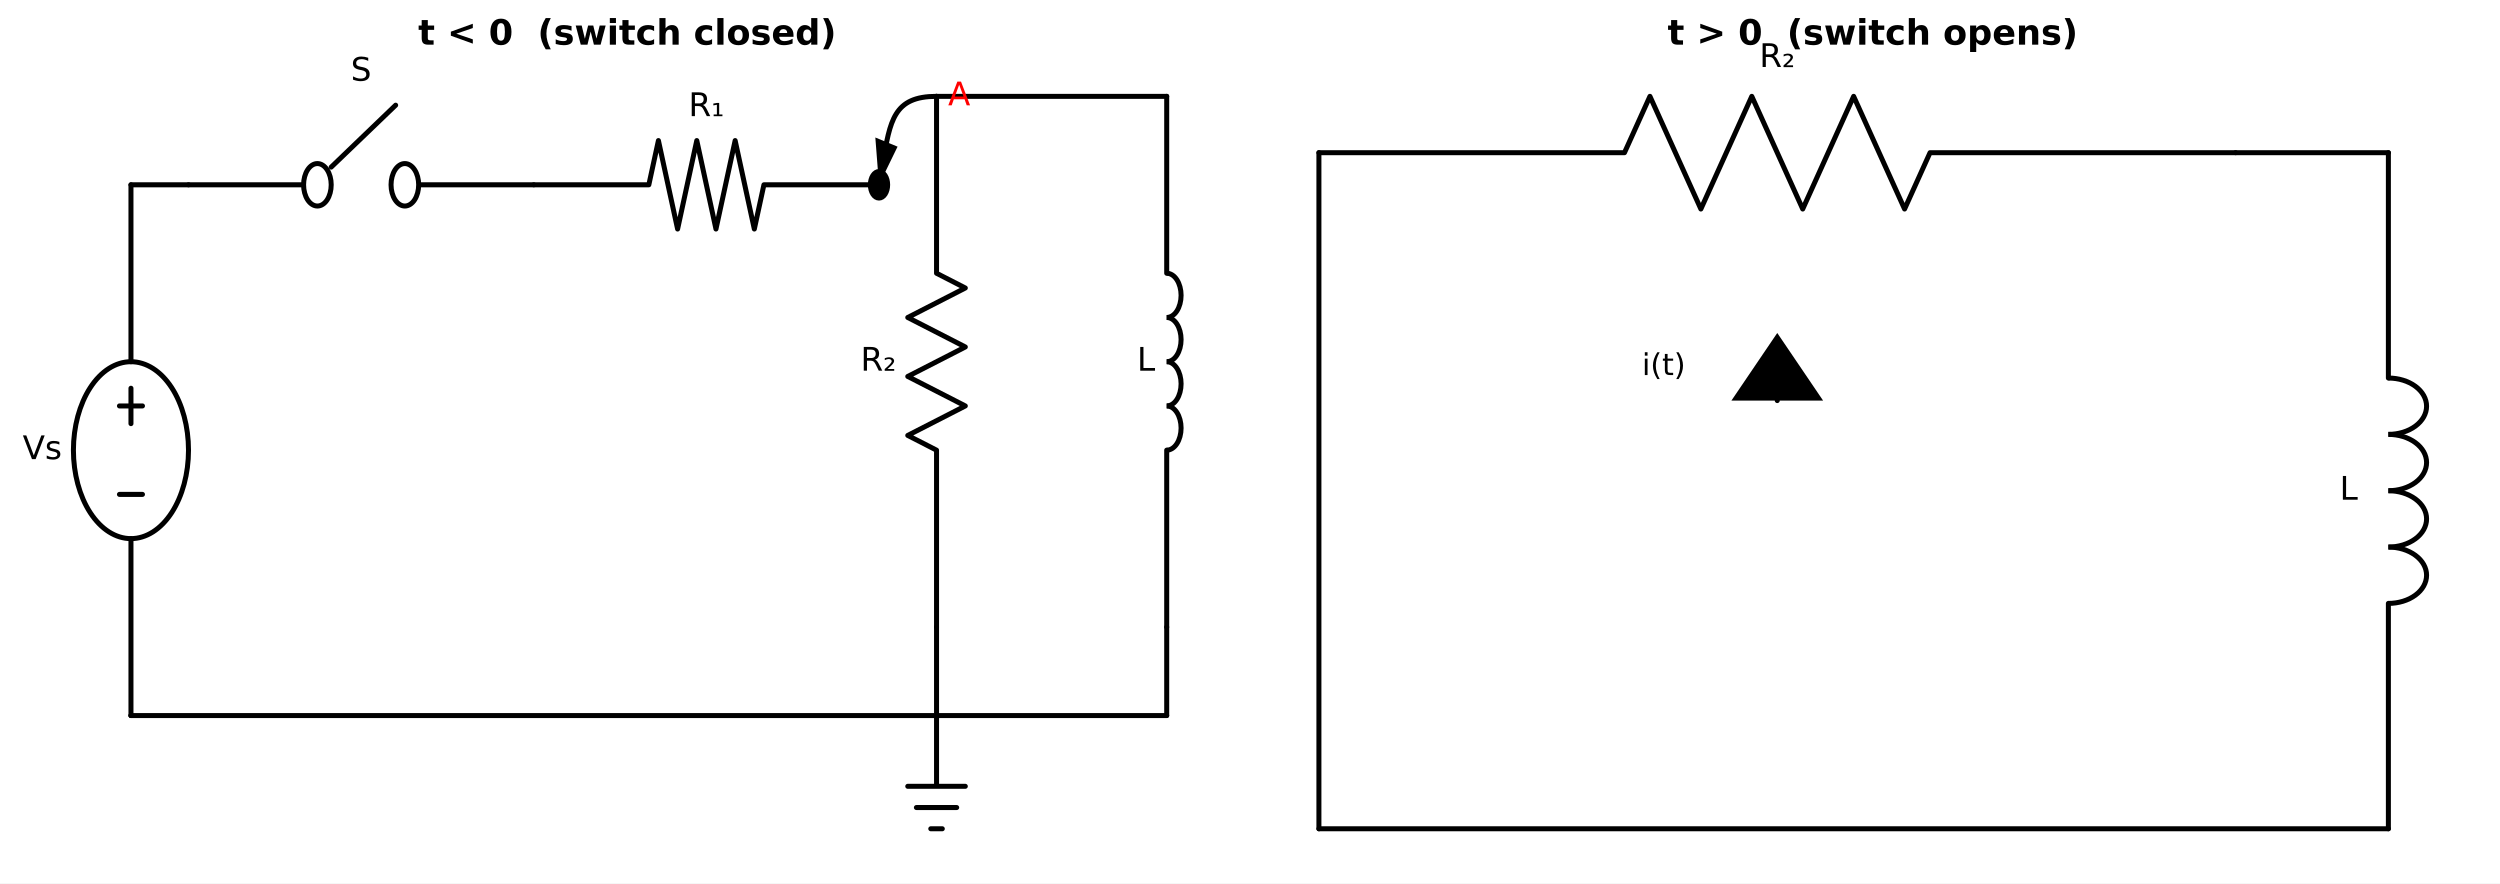
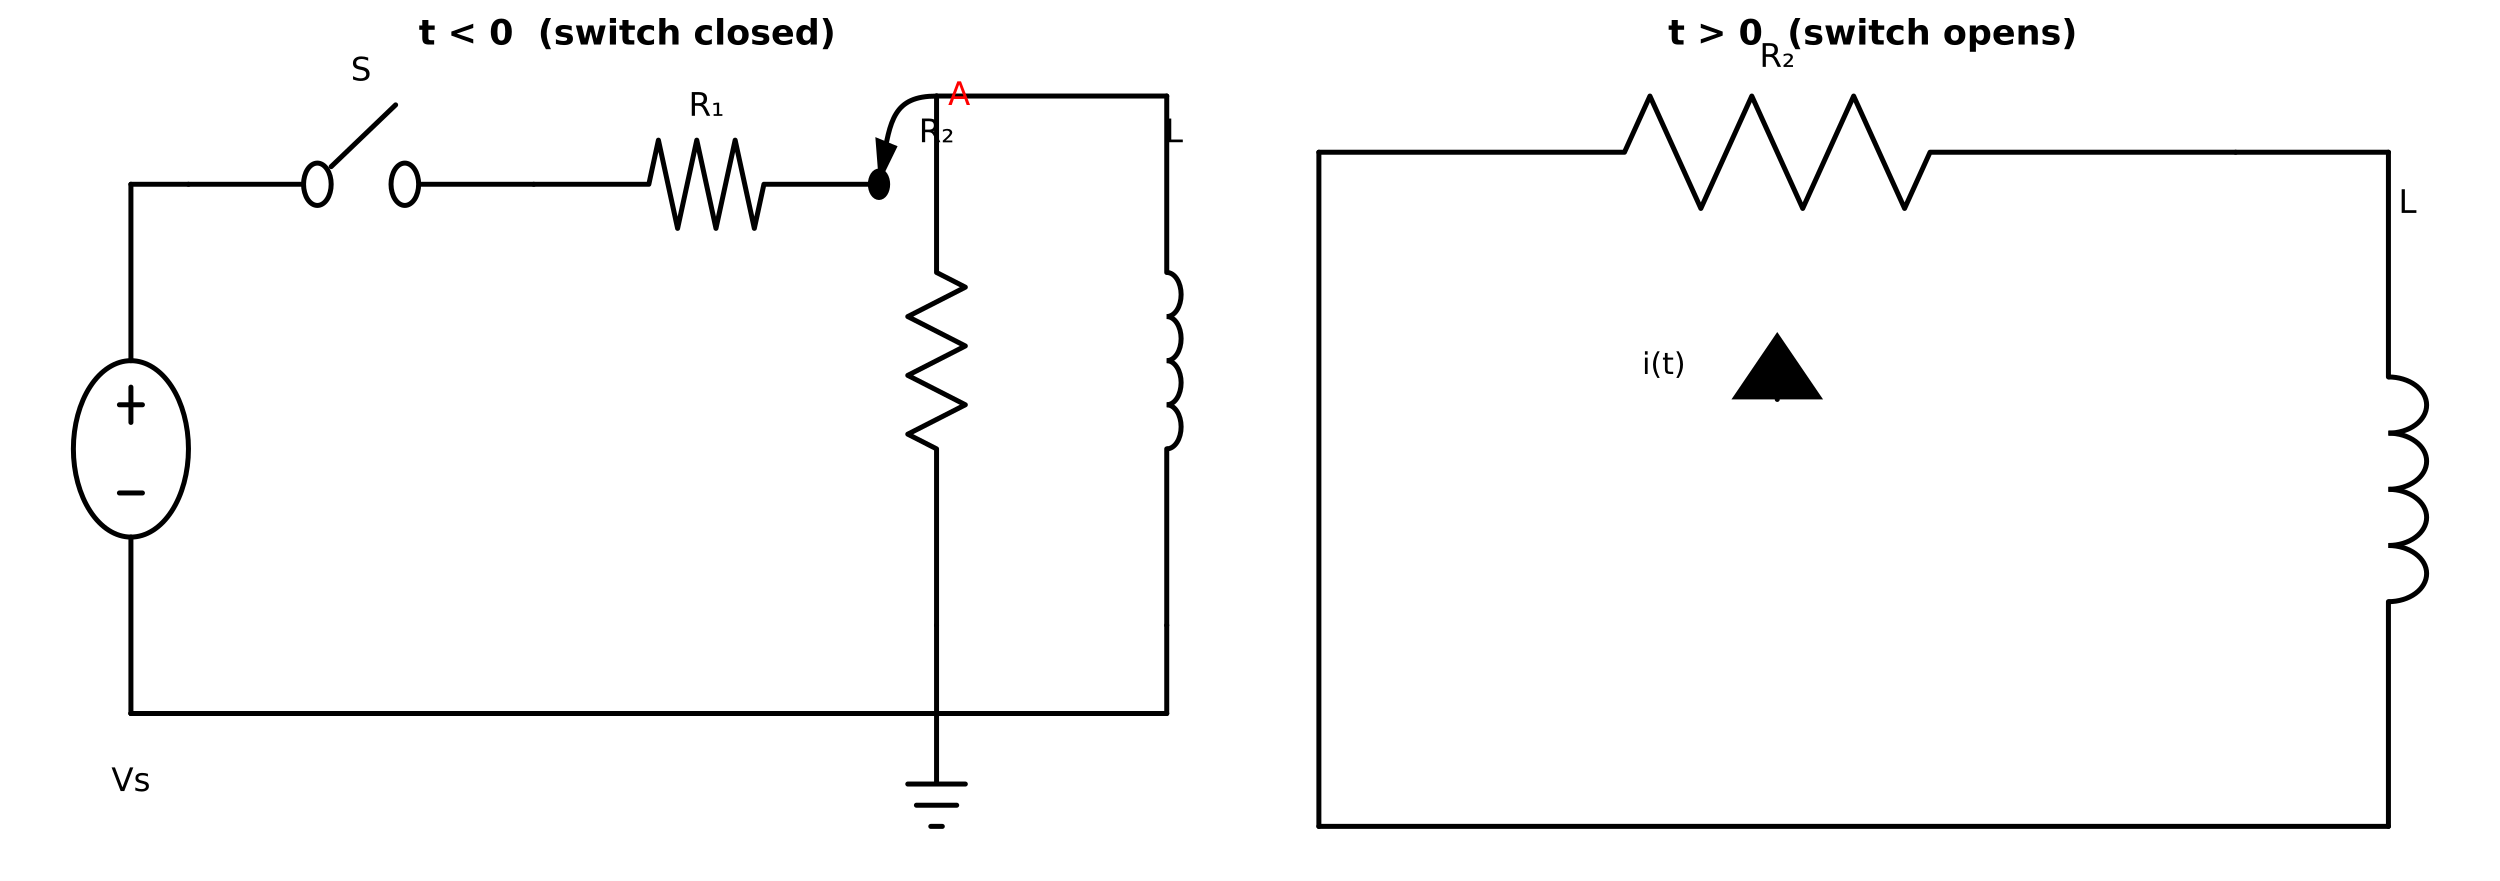
- <svg xmlns="http://www.w3.org/2000/svg" xmlns:xlink="http://www.w3.org/1999/xlink" width="997.927pt" height="352.638pt" viewBox="0 0 997.927 352.638" version="1.1">
+ <svg xmlns="http://www.w3.org/2000/svg" xmlns:xlink="http://www.w3.org/1999/xlink" width="1000.8pt" height="352.638pt" viewBox="0 0 1000.8 352.638" version="1.1">
  <defs>
    <style type="text/css">*{stroke-linejoin: round; stroke-linecap: butt}</style>
  </defs>
  <g id="figure_1">
    <g id="patch_1">
-       <path d="M 0 352.638  L 997.927 352.638  L 997.927 0  L 0 0  z " style="fill: #ffffff" />
+       <path d="M 0 352.638  L 1000.8 352.638  L 1000.8 0  L 0 0  z " style="fill: #ffffff" />
    </g>
    <g id="axes_1">
      <g id="patch_2">
-         <path d="M 52.276 215.004  C 58.368 215.004 64.21 211.284 68.518 204.662  C 72.825 198.041 75.245 189.059 75.245 179.694  C 75.245 170.33 72.825 161.348 68.518 154.727  C 64.21 148.105 58.368 144.385 52.276 144.385  C 46.185 144.385 40.342 148.105 36.035 154.727  C 31.728 161.348 29.307 170.33 29.307 179.694  C 29.307 189.059 31.728 198.041 36.035 204.662  C 40.342 211.284 46.185 215.004 52.276 215.004  L 52.276 215.004  z " clip-path="url(#p638cb6ba73)" style="fill: none; stroke: #000000; stroke-width: 2; stroke-linejoin: miter" />
+         <path d="M 52.409 215.004  C 58.519 215.004 64.379 211.284 68.699 204.662  C 73.019 198.041 75.446 189.059 75.446 179.694  C 75.446 170.33 73.019 161.348 68.699 154.727  C 64.379 148.105 58.519 144.385 52.409 144.385  C 46.3 144.385 40.44 148.105 36.12 154.727  C 31.8 161.348 29.373 170.33 29.373 179.694  C 29.373 189.059 31.8 198.041 36.12 204.662  C 40.44 211.284 46.3 215.004 52.409 215.004  L 52.409 215.004  z " clip-path="url(#pe69b166b0a)" style="fill: none; stroke: #000000; stroke-width: 2; stroke-linejoin: miter" />
      </g>
      <g id="patch_3">
-         <path d="M 352.356 65.239  C 355.329 48.186 356.612 38.456 373.839 38.456  " clip-path="url(#p638cb6ba73)" style="fill: none; stroke: #000000; stroke-width: 2; stroke-linejoin: miter; stroke-linecap: round" />
+         <path d="M 353.376 65.239  C 356.357 48.186 357.644 38.456 374.922 38.456  " clip-path="url(#pe69b166b0a)" style="fill: none; stroke: #000000; stroke-width: 2; stroke-linejoin: miter; stroke-linecap: round" />
      </g>
      <g id="patch_4">
-         <path d="M 358.28 58.54  L 350.87 73.766  L 349.405 54.885  z " clip-path="url(#p638cb6ba73)" />
+         <path d="M 359.317 58.54  L 351.885 73.766  L 350.416 54.885  z " clip-path="url(#pe69b166b0a)" />
      </g>
      <g id="patch_5">
-         <path d="M 465.714 126.73  C 467.236 126.73 468.698 125.799 469.774 124.145  C 470.85 122.49 471.456 120.243 471.456 117.903  C 471.456 115.562 470.85 113.316 469.774 111.661  C 468.698 110.006 467.236 109.075 465.714 109.075  " clip-path="url(#p638cb6ba73)" style="fill: none; stroke: #000000; stroke-width: 2; stroke-linejoin: miter" />
+         <path d="M 467.068 126.73  C 468.595 126.73 470.061 125.799 471.14 124.145  C 472.22 122.49 472.827 120.243 472.827 117.903  C 472.827 115.562 472.22 113.316 471.14 111.661  C 470.061 110.006 468.595 109.075 467.068 109.075  " clip-path="url(#pe69b166b0a)" style="fill: none; stroke: #000000; stroke-width: 2; stroke-linejoin: miter" />
      </g>
      <g id="patch_6">
-         <path d="M 465.714 144.385  C 467.236 144.385 468.698 143.454 469.774 141.799  C 470.85 140.145 471.456 137.898 471.456 135.557  C 471.456 133.217 470.85 130.97 469.774 129.316  C 468.698 127.661 467.236 126.73 465.714 126.73  " clip-path="url(#p638cb6ba73)" style="fill: none; stroke: #000000; stroke-width: 2; stroke-linejoin: miter" />
+         <path d="M 467.068 144.385  C 468.595 144.385 470.061 143.454 471.14 141.799  C 472.22 140.145 472.827 137.898 472.827 135.557  C 472.827 133.217 472.22 130.97 471.14 129.316  C 470.061 127.661 468.595 126.73 467.068 126.73  " clip-path="url(#pe69b166b0a)" style="fill: none; stroke: #000000; stroke-width: 2; stroke-linejoin: miter" />
      </g>
      <g id="patch_7">
-         <path d="M 465.714 162.04  C 467.236 162.04 468.698 161.109 469.774 159.454  C 470.85 157.799 471.456 155.553 471.456 153.212  C 471.456 150.872 470.85 148.625 469.774 146.97  C 468.698 145.316 467.236 144.385 465.714 144.385  " clip-path="url(#p638cb6ba73)" style="fill: none; stroke: #000000; stroke-width: 2; stroke-linejoin: miter" />
+         <path d="M 467.068 162.04  C 468.595 162.04 470.061 161.109 471.14 159.454  C 472.22 157.799 472.827 155.553 472.827 153.212  C 472.827 150.872 472.22 148.625 471.14 146.97  C 470.061 145.316 468.595 144.385 467.068 144.385  " clip-path="url(#pe69b166b0a)" style="fill: none; stroke: #000000; stroke-width: 2; stroke-linejoin: miter" />
      </g>
      <g id="patch_8">
-         <path d="M 465.714 179.694  C 467.236 179.694 468.698 178.764 469.774 177.109  C 470.85 175.454 471.456 173.207 471.456 170.867  C 471.456 168.527 470.85 166.28 469.774 164.625  C 468.698 162.97 467.236 162.04 465.714 162.04  " clip-path="url(#p638cb6ba73)" style="fill: none; stroke: #000000; stroke-width: 2; stroke-linejoin: miter" />
+         <path d="M 467.068 179.694  C 468.595 179.694 470.061 178.764 471.14 177.109  C 472.22 175.454 472.827 173.207 472.827 170.867  C 472.827 168.527 472.22 166.28 471.14 164.625  C 470.061 162.97 468.595 162.04 467.068 162.04  " clip-path="url(#pe69b166b0a)" style="fill: none; stroke: #000000; stroke-width: 2; stroke-linejoin: miter" />
      </g>
      <g id="line2d_1">
-         <path d="M 52.276 285.623  L 52.276 215.004  L 52.276 215.004  M 52.276 144.385  L 52.276 144.385  L 52.276 73.766  " clip-path="url(#p638cb6ba73)" style="fill: none; stroke: #000000; stroke-width: 2; stroke-linecap: round" />
+         <path d="M 52.409 285.623  L 52.409 215.004  L 52.409 215.004  M 52.409 144.385  L 52.409 144.385  L 52.409 73.766  " clip-path="url(#pe69b166b0a)" style="fill: none; stroke: #000000; stroke-width: 2; stroke-linecap: round" />
      </g>
      <g id="line2d_2">
-         <path d="M 56.87 197.349  L 47.682 197.349  " clip-path="url(#p638cb6ba73)" style="fill: none; stroke: #000000; stroke-width: 2; stroke-linecap: round" />
+         <path d="M 57.017 197.349  L 47.802 197.349  " clip-path="url(#pe69b166b0a)" style="fill: none; stroke: #000000; stroke-width: 2; stroke-linecap: round" />
      </g>
      <g id="line2d_3">
-         <path d="M 52.276 169.102  L 52.276 154.978  " clip-path="url(#p638cb6ba73)" style="fill: none; stroke: #000000; stroke-width: 2; stroke-linecap: round" />
+         <path d="M 52.409 169.102  L 52.409 154.978  " clip-path="url(#pe69b166b0a)" style="fill: none; stroke: #000000; stroke-width: 2; stroke-linecap: round" />
      </g>
      <g id="line2d_4">
-         <path d="M 56.87 162.04  L 47.682 162.04  " clip-path="url(#p638cb6ba73)" style="fill: none; stroke: #000000; stroke-width: 2; stroke-linecap: round" />
+         <path d="M 57.017 162.04  L 47.802 162.04  " clip-path="url(#pe69b166b0a)" style="fill: none; stroke: #000000; stroke-width: 2; stroke-linecap: round" />
      </g>
      <g id="line2d_5">
-         <path d="M 52.276 73.766  L 63.761 73.766  L 75.245 73.766  " clip-path="url(#p638cb6ba73)" style="fill: none; stroke: #000000; stroke-width: 2; stroke-linecap: round" />
+         <path d="M 52.409 73.766  L 63.928 73.766  L 75.446 73.766  " clip-path="url(#pe69b166b0a)" style="fill: none; stroke: #000000; stroke-width: 2; stroke-linecap: round" />
      </g>
      <g id="line2d_6">
-         <path d="M 75.245 73.766  L 121.182 73.766  M 132.207 66.704  L 157.932 41.987  M 167.12 73.766  L 213.057 73.766  " clip-path="url(#p638cb6ba73)" style="fill: none; stroke: #000000; stroke-width: 2; stroke-linecap: round" />
+         <path d="M 75.446 73.766  L 121.519 73.766  M 132.577 66.704  L 158.378 41.987  M 167.592 73.766  L 213.666 73.766  " clip-path="url(#pe69b166b0a)" style="fill: none; stroke: #000000; stroke-width: 2; stroke-linecap: round" />
      </g>
      <g id="line2d_7">
-         <path d="M 213.057 73.766  L 258.995 73.766  L 262.823 56.111  L 270.479 91.42  L 278.136 56.111  L 285.792 91.42  L 293.448 56.111  L 301.104 91.42  L 304.932 73.766  L 350.87 73.766  " clip-path="url(#p638cb6ba73)" style="fill: none; stroke: #000000; stroke-width: 2; stroke-linecap: round" />
+         <path d="M 213.666 73.766  L 259.739 73.766  L 263.578 56.111  L 271.257 91.42  L 278.936 56.111  L 286.615 91.42  L 294.294 56.111  L 301.972 91.42  L 305.812 73.766  L 351.885 73.766  " clip-path="url(#pe69b166b0a)" style="fill: none; stroke: #000000; stroke-width: 2; stroke-linecap: round" />
      </g>
      <g id="line2d_8">
-         <path d="M 373.839 38.456  L 373.839 109.075  L 385.323 114.96  L 362.354 126.73  L 385.323 138.5  L 362.354 150.27  L 385.323 162.04  L 362.354 173.81  L 373.839 179.694  L 373.839 250.314  " clip-path="url(#p638cb6ba73)" style="fill: none; stroke: #000000; stroke-width: 2; stroke-linecap: round" />
+         <path d="M 374.922 38.456  L 374.922 109.075  L 386.44 114.96  L 363.403 126.73  L 386.44 138.5  L 363.403 150.27  L 386.44 162.04  L 363.403 173.81  L 374.922 179.694  L 374.922 250.314  " clip-path="url(#pe69b166b0a)" style="fill: none; stroke: #000000; stroke-width: 2; stroke-linecap: round" />
      </g>
      <g id="line2d_9">
-         <path d="M 373.839 250.314  L 373.839 267.969  L 373.839 285.623  " clip-path="url(#p638cb6ba73)" style="fill: none; stroke: #000000; stroke-width: 2; stroke-linecap: round" />
+         <path d="M 374.922 250.314  L 374.922 267.969  L 374.922 285.623  " clip-path="url(#pe69b166b0a)" style="fill: none; stroke: #000000; stroke-width: 2; stroke-linecap: round" />
      </g>
      <g id="line2d_10">
-         <path d="M 373.839 38.456  L 419.776 38.456  L 465.714 38.456  " clip-path="url(#p638cb6ba73)" style="fill: none; stroke: #000000; stroke-width: 2; stroke-linecap: round" />
+         <path d="M 374.922 38.456  L 420.995 38.456  L 467.068 38.456  " clip-path="url(#pe69b166b0a)" style="fill: none; stroke: #000000; stroke-width: 2; stroke-linecap: round" />
      </g>
      <g id="line2d_11">
-         <path d="M 465.714 38.456  L 465.714 109.075  M 465.714 179.694  L 465.714 250.314  " clip-path="url(#p638cb6ba73)" style="fill: none; stroke: #000000; stroke-width: 2; stroke-linecap: round" />
+         <path d="M 467.068 38.456  L 467.068 109.075  M 467.068 179.694  L 467.068 250.314  " clip-path="url(#pe69b166b0a)" style="fill: none; stroke: #000000; stroke-width: 2; stroke-linecap: round" />
      </g>
      <g id="line2d_12">
-         <path d="M 465.714 250.314  L 465.714 267.969  L 465.714 285.623  " clip-path="url(#p638cb6ba73)" style="fill: none; stroke: #000000; stroke-width: 2; stroke-linecap: round" />
+         <path d="M 467.068 250.314  L 467.068 267.969  L 467.068 285.623  " clip-path="url(#pe69b166b0a)" style="fill: none; stroke: #000000; stroke-width: 2; stroke-linecap: round" />
      </g>
      <g id="line2d_13">
-         <path d="M 465.714 285.623  L 419.776 285.623  L 373.839 285.623  " clip-path="url(#p638cb6ba73)" style="fill: none; stroke: #000000; stroke-width: 2; stroke-linecap: round" />
+         <path d="M 467.068 285.623  L 420.995 285.623  L 374.922 285.623  " clip-path="url(#pe69b166b0a)" style="fill: none; stroke: #000000; stroke-width: 2; stroke-linecap: round" />
      </g>
      <g id="line2d_14">
-         <path d="M 373.839 285.623  L 373.839 313.871  L 362.354 313.871  L 385.323 313.871  M 365.8 322.345  L 381.878 322.345  M 371.542 330.82  L 376.136 330.82  " clip-path="url(#p638cb6ba73)" style="fill: none; stroke: #000000; stroke-width: 2; stroke-linecap: round" />
+         <path d="M 374.922 285.623  L 374.922 313.871  L 363.403 313.871  L 386.44 313.871  M 366.859 322.345  L 382.985 322.345  M 372.618 330.82  L 377.225 330.82  " clip-path="url(#pe69b166b0a)" style="fill: none; stroke: #000000; stroke-width: 2; stroke-linecap: round" />
      </g>
      <g id="line2d_15">
-         <path d="M 373.839 285.623  L 213.057 285.623  L 52.276 285.623  " clip-path="url(#p638cb6ba73)" style="fill: none; stroke: #000000; stroke-width: 2; stroke-linecap: round" />
+         <path d="M 374.922 285.623  L 213.666 285.623  L 52.409 285.623  " clip-path="url(#pe69b166b0a)" style="fill: none; stroke: #000000; stroke-width: 2; stroke-linecap: round" />
      </g>
      <g id="line2d_16">
-         <path d="M 52.276 285.623  L 52.276 285.623  L 52.276 285.623  " clip-path="url(#p638cb6ba73)" style="fill: none; stroke: #000000; stroke-width: 2; stroke-linecap: round" />
+         <path d="M 52.409 285.623  L 52.409 285.623  L 52.409 285.623  " clip-path="url(#pe69b166b0a)" style="fill: none; stroke: #000000; stroke-width: 2; stroke-linecap: round" />
      </g>
      <g id="text_1">
-         <g transform="translate(9.048673 183.2817) scale(0.13 -0.13)">
+         <g transform="translate(44.57683 316.6871) scale(0.13 -0.13)">
          <defs>
            <path id="DejaVuSans-56" d="M 1831 0  L 50 4666  L 709 4666  L 2188 738  L 3669 4666  L 4325 4666  L 2547 0  L 1831 0  z " transform="scale(0.015625)" />
            <path id="DejaVuSans-73" d="M 2834 3397  L 2834 2853  Q 2591 2978 2328 3040  Q 2066 3103 1784 3103  Q 1356 3103 1142 2972  Q 928 2841 928 2578  Q 928 2378 1081 2264  Q 1234 2150 1697 2047  L 1894 2003  Q 2506 1872 2764 1633  Q 3022 1394 3022 966  Q 3022 478 2636 193  Q 2250 -91 1575 -91  Q 1294 -91 989 -36  Q 684 19 347 128  L 347 722  Q 666 556 975 473  Q 1284 391 1588 391  Q 1994 391 2212 530  Q 2431 669 2431 922  Q 2431 1156 2273 1281  Q 2116 1406 1581 1522  L 1381 1569  Q 847 1681 609 1914  Q 372 2147 372 2553  Q 372 3047 722 3315  Q 1072 3584 1716 3584  Q 2034 3584 2315 3537  Q 2597 3491 2834 3397  z " transform="scale(0.015625)" />
          </defs>
          <use xlink:href="#DejaVuSans-56" />
          <use xlink:href="#DejaVuSans-73" transform="translate(68.4082 0)" />
        </g>
      </g>
      <g id="patch_9">
-         <path d="M 126.695 82.24  C 128.157 82.24 129.559 81.347 130.593 79.758  C 131.627 78.169 132.207 76.013 132.207 73.766  C 132.207 71.518 131.627 69.363 130.593 67.773  C 129.559 66.184 128.157 65.291 126.695 65.291  C 125.233 65.291 123.831 66.184 122.797 67.773  C 121.763 69.363 121.182 71.518 121.182 73.766  C 121.182 76.013 121.763 78.169 122.797 79.758  C 123.831 81.347 125.233 82.24 126.695 82.24  z " clip-path="url(#p638cb6ba73)" style="fill: #ffffff; stroke: #000000; stroke-width: 2; stroke-linejoin: miter" />
+         <path d="M 127.048 82.24  C 128.514 82.24 129.921 81.347 130.957 79.758  C 131.994 78.169 132.577 76.013 132.577 73.766  C 132.577 71.518 131.994 69.363 130.957 67.773  C 129.921 66.184 128.514 65.291 127.048 65.291  C 125.582 65.291 124.175 66.184 123.138 67.773  C 122.102 69.363 121.519 71.518 121.519 73.766  C 121.519 76.013 122.102 78.169 123.138 79.758  C 124.175 81.347 125.582 82.24 127.048 82.24  z " clip-path="url(#pe69b166b0a)" style="fill: #ffffff; stroke: #000000; stroke-width: 2; stroke-linejoin: miter" />
      </g>
      <g id="patch_10">
-         <path d="M 161.607 82.24  C 163.069 82.24 164.472 81.347 165.505 79.758  C 166.539 78.169 167.12 76.013 167.12 73.766  C 167.12 71.518 166.539 69.363 165.505 67.773  C 164.472 66.184 163.069 65.291 161.607 65.291  C 160.145 65.291 158.743 66.184 157.71 67.773  C 156.676 69.363 156.095 71.518 156.095 73.766  C 156.095 76.013 156.676 78.169 157.71 79.758  C 158.743 81.347 160.145 82.24 161.607 82.24  z " clip-path="url(#p638cb6ba73)" style="fill: #ffffff; stroke: #000000; stroke-width: 2; stroke-linejoin: miter" />
+         <path d="M 162.064 82.24  C 163.53 82.24 164.936 81.347 165.973 79.758  C 167.01 78.169 167.592 76.013 167.592 73.766  C 167.592 71.518 167.01 69.363 165.973 67.773  C 164.936 66.184 163.53 65.291 162.064 65.291  C 160.597 65.291 159.191 66.184 158.154 67.773  C 157.117 69.363 156.535 71.518 156.535 73.766  C 156.535 76.013 157.117 78.169 158.154 79.758  C 159.191 81.347 160.597 82.24 162.064 82.24  z " clip-path="url(#pe69b166b0a)" style="fill: #ffffff; stroke: #000000; stroke-width: 2; stroke-linejoin: miter" />
      </g>
      <g id="text_2">
-         <g transform="translate(140.0247 32.22144) scale(0.13 -0.13)">
+         <g transform="translate(140.4292 32.22144) scale(0.13 -0.13)">
          <defs>
            <path id="DejaVuSans-53" d="M 3425 4513  L 3425 3897  Q 3066 4069 2747 4153  Q 2428 4238 2131 4238  Q 1616 4238 1336 4038  Q 1056 3838 1056 3469  Q 1056 3159 1242 3001  Q 1428 2844 1947 2747  L 2328 2669  Q 3034 2534 3370 2195  Q 3706 1856 3706 1288  Q 3706 609 3251 259  Q 2797 -91 1919 -91  Q 1588 -91 1214 -16  Q 841 59 441 206  L 441 856  Q 825 641 1194 531  Q 1563 422 1919 422  Q 2459 422 2753 634  Q 3047 847 3047 1241  Q 3047 1584 2836 1778  Q 2625 1972 2144 2069  L 1759 2144  Q 1053 2284 737 2584  Q 422 2884 422 3419  Q 422 4038 858 4394  Q 1294 4750 2059 4750  Q 2388 4750 2728 4690  Q 3069 4631 3425 4513  z " transform="scale(0.015625)" />
          </defs>
          <use xlink:href="#DejaVuSans-53" />
        </g>
      </g>
      <g id="text_3">
-         <g transform="translate(274.8411 46.34529) scale(0.13 -0.13)">
+         <g transform="translate(275.6527 46.34529) scale(0.13 -0.13)">
          <defs>
            <path id="DejaVuSans-52" d="M 2841 2188  Q 3044 2119 3236 1894  Q 3428 1669 3622 1275  L 4263 0  L 3584 0  L 2988 1197  Q 2756 1666 2539 1819  Q 2322 1972 1947 1972  L 1259 1972  L 1259 0  L 628 0  L 628 4666  L 2053 4666  Q 2853 4666 3247 4331  Q 3641 3997 3641 3322  Q 3641 2881 3436 2590  Q 3231 2300 2841 2188  z M 1259 4147  L 1259 2491  L 2053 2491  Q 2509 2491 2742 2702  Q 2975 2913 2975 3322  Q 2975 3731 2742 3939  Q 2509 4147 2053 4147  L 1259 4147  z " transform="scale(0.015625)" />
            <path id="DejaVuSans-2081" d="M 488 319  L 1125 319  L 1125 2229  L 428 2101  L 428 2463  L 1147 2585  L 1575 2585  L 1575 319  L 2216 319  L 2216 -24  L 488 -24  L 488 319  z " transform="scale(0.015625)" />
          </defs>
          <use xlink:href="#DejaVuSans-52" />
          <use xlink:href="#DejaVuSans-2081" transform="translate(69.48242 0)" />
        </g>
      </g>
      <g id="text_4">
-         <g style="fill: #ff0000" transform="translate(378.4324 42.04318) scale(0.13 -0.13)">
+         <g style="fill: #ff0000" transform="translate(379.529 42.04318) scale(0.13 -0.13)">
          <defs>
            <path id="DejaVuSans-41" d="M 2188 4044  L 1331 1722  L 3047 1722  L 2188 4044  z M 1831 4666  L 2547 4666  L 4325 0  L 3669 0  L 3244 1197  L 1141 1197  L 716 0  L 50 0  L 1831 4666  z " transform="scale(0.015625)" />
          </defs>
          <use xlink:href="#DejaVuSans-41" />
        </g>
      </g>
      <g id="text_5">
-         <g transform="translate(343.5154 147.972) scale(0.13 -0.13)">
+         <g transform="translate(367.7991 56.93817) scale(0.13 -0.13)">
          <defs>
            <path id="DejaVuSans-2082" d="M 838 332  L 2163 332  L 2163 -24  L 294 -24  L 294 319  Q 400 416 597 591  Q 1672 1544 1672 1838  Q 1672 2044 1509 2170  Q 1347 2297 1081 2297  Q 919 2297 728 2242  Q 538 2188 313 2079  L 313 2463  Q 553 2551 761 2594  Q 969 2638 1147 2638  Q 1600 2638 1872 2432  Q 2144 2226 2144 1888  Q 2144 1454 1109 566  Q 934 416 838 332  z " transform="scale(0.015625)" />
          </defs>
          <use xlink:href="#DejaVuSans-52" />
          <use xlink:href="#DejaVuSans-2082" transform="translate(69.48242 0)" />
        </g>
      </g>
      <g id="text_6">
-         <g transform="translate(453.8765 147.972) scale(0.13 -0.13)">
+         <g transform="translate(466.326 56.93817) scale(0.13 -0.13)">
          <defs>
            <path id="DejaVuSans-4c" d="M 628 4666  L 1259 4666  L 1259 531  L 3531 531  L 3531 0  L 628 0  L 628 4666  z " transform="scale(0.015625)" />
          </defs>
          <use xlink:href="#DejaVuSans-4c" />
        </g>
      </g>
      <g id="text_7">
-         <g transform="translate(166.922 17.83781) scale(0.14 -0.14)">
+         <g transform="translate(167.6403 17.83781) scale(0.14 -0.14)">
          <defs>
            <path id="DejaVuSans-Bold-74" d="M 1759 4494  L 1759 3500  L 2913 3500  L 2913 2700  L 1759 2700  L 1759 1216  Q 1759 972 1856 886  Q 1953 800 2241 800  L 2816 800  L 2816 0  L 1856 0  Q 1194 0 917 276  Q 641 553 641 1216  L 641 2700  L 84 2700  L 84 3500  L 641 3500  L 641 4494  L 1759 4494  z " transform="scale(0.015625)" />
            <path id="DejaVuSans-Bold-20" transform="scale(0.015625)" />
            <path id="DejaVuSans-Bold-3c" d="M 4684 3041  L 1672 2003  L 4684 972  L 4684 191  L 678 1638  L 678 2375  L 4684 3822  L 4684 3041  z " transform="scale(0.015625)" />
            <path id="DejaVuSans-Bold-30" d="M 2944 2338  Q 2944 3213 2780 3570  Q 2616 3928 2228 3928  Q 1841 3928 1675 3570  Q 1509 3213 1509 2338  Q 1509 1453 1675 1090  Q 1841 728 2228 728  Q 2613 728 2778 1090  Q 2944 1453 2944 2338  z M 4147 2328  Q 4147 1169 3647 539  Q 3147 -91 2228 -91  Q 1306 -91 806 539  Q 306 1169 306 2328  Q 306 3491 806 4120  Q 1306 4750 2228 4750  Q 3147 4750 3647 4120  Q 4147 3491 4147 2328  z " transform="scale(0.015625)" />
            <path id="DejaVuSans-Bold-28" d="M 2413 -844  L 1484 -844  Q 1006 -72 778 623  Q 550 1319 550 2003  Q 550 2688 779 3389  Q 1009 4091 1484 4856  L 2413 4856  Q 2013 4116 1813 3408  Q 1613 2700 1613 2009  Q 1613 1319 1811 609  Q 2009 -100 2413 -844  z " transform="scale(0.015625)" />
            <path id="DejaVuSans-Bold-73" d="M 3272 3391  L 3272 2541  Q 2913 2691 2578 2766  Q 2244 2841 1947 2841  Q 1628 2841 1473 2761  Q 1319 2681 1319 2516  Q 1319 2381 1436 2309  Q 1553 2238 1856 2203  L 2053 2175  Q 2913 2066 3209 1816  Q 3506 1566 3506 1031  Q 3506 472 3093 190  Q 2681 -91 1863 -91  Q 1516 -91 1145 -36  Q 775 19 384 128  L 384 978  Q 719 816 1070 734  Q 1422 653 1784 653  Q 2113 653 2278 743  Q 2444 834 2444 1013  Q 2444 1163 2330 1236  Q 2216 1309 1875 1350  L 1678 1375  Q 931 1469 631 1722  Q 331 1975 331 2491  Q 331 3047 712 3315  Q 1094 3584 1881 3584  Q 2191 3584 2531 3537  Q 2872 3491 3272 3391  z " transform="scale(0.015625)" />
            <path id="DejaVuSans-Bold-77" d="M 225 3500  L 1313 3500  L 1900 1088  L 2491 3500  L 3425 3500  L 4013 1113  L 4603 3500  L 5691 3500  L 4769 0  L 3547 0  L 2956 2406  L 2369 0  L 1147 0  L 225 3500  z " transform="scale(0.015625)" />
            <path id="DejaVuSans-Bold-69" d="M 538 3500  L 1656 3500  L 1656 0  L 538 0  L 538 3500  z M 538 4863  L 1656 4863  L 1656 3950  L 538 3950  L 538 4863  z " transform="scale(0.015625)" />
            <path id="DejaVuSans-Bold-63" d="M 3366 3391  L 3366 2478  Q 3138 2634 2908 2709  Q 2678 2784 2431 2784  Q 1963 2784 1702 2511  Q 1441 2238 1441 1747  Q 1441 1256 1702 982  Q 1963 709 2431 709  Q 2694 709 2930 787  Q 3166 866 3366 1019  L 3366 103  Q 3103 6 2833 -42  Q 2563 -91 2291 -91  Q 1344 -91 809 395  Q 275 881 275 1747  Q 275 2613 809 3098  Q 1344 3584 2291 3584  Q 2566 3584 2833 3536  Q 3100 3488 3366 3391  z " transform="scale(0.015625)" />
            <path id="DejaVuSans-Bold-68" d="M 4056 2131  L 4056 0  L 2931 0  L 2931 347  L 2931 1625  Q 2931 2084 2911 2256  Q 2891 2428 2841 2509  Q 2775 2619 2662 2680  Q 2550 2741 2406 2741  Q 2056 2741 1856 2470  Q 1656 2200 1656 1722  L 1656 0  L 538 0  L 538 4863  L 1656 4863  L 1656 2988  Q 1909 3294 2193 3439  Q 2478 3584 2822 3584  Q 3428 3584 3742 3212  Q 4056 2841 4056 2131  z " transform="scale(0.015625)" />
            <path id="DejaVuSans-Bold-6c" d="M 538 4863  L 1656 4863  L 1656 0  L 538 0  L 538 4863  z " transform="scale(0.015625)" />
            <path id="DejaVuSans-Bold-6f" d="M 2203 2784  Q 1831 2784 1636 2517  Q 1441 2250 1441 1747  Q 1441 1244 1636 976  Q 1831 709 2203 709  Q 2569 709 2762 976  Q 2956 1244 2956 1747  Q 2956 2250 2762 2517  Q 2569 2784 2203 2784  z M 2203 3584  Q 3106 3584 3614 3096  Q 4122 2609 4122 1747  Q 4122 884 3614 396  Q 3106 -91 2203 -91  Q 1297 -91 786 396  Q 275 884 275 1747  Q 275 2609 786 3096  Q 1297 3584 2203 3584  z " transform="scale(0.015625)" />
            <path id="DejaVuSans-Bold-65" d="M 4031 1759  L 4031 1441  L 1416 1441  Q 1456 1047 1700 850  Q 1944 653 2381 653  Q 2734 653 3104 758  Q 3475 863 3866 1075  L 3866 213  Q 3469 63 3072 -14  Q 2675 -91 2278 -91  Q 1328 -91 801 392  Q 275 875 275 1747  Q 275 2603 792 3093  Q 1309 3584 2216 3584  Q 3041 3584 3536 3087  Q 4031 2591 4031 1759  z M 2881 2131  Q 2881 2450 2695 2645  Q 2509 2841 2209 2841  Q 1884 2841 1681 2658  Q 1478 2475 1428 2131  L 2881 2131  z " transform="scale(0.015625)" />
            <path id="DejaVuSans-Bold-64" d="M 2919 2988  L 2919 4863  L 4044 4863  L 4044 0  L 2919 0  L 2919 506  Q 2688 197 2409 53  Q 2131 -91 1766 -91  Q 1119 -91 703 423  Q 288 938 288 1747  Q 288 2556 703 3070  Q 1119 3584 1766 3584  Q 2128 3584 2408 3439  Q 2688 3294 2919 2988  z M 2181 722  Q 2541 722 2730 984  Q 2919 1247 2919 1747  Q 2919 2247 2730 2509  Q 2541 2772 2181 2772  Q 1825 2772 1636 2509  Q 1447 2247 1447 1747  Q 1447 1247 1636 984  Q 1825 722 2181 722  z " transform="scale(0.015625)" />
            <path id="DejaVuSans-Bold-29" d="M 513 -844  Q 913 -100 1113 609  Q 1313 1319 1313 2009  Q 1313 2700 1113 3408  Q 913 4116 513 4856  L 1441 4856  Q 1916 4091 2145 3389  Q 2375 2688 2375 2003  Q 2375 1319 2147 623  Q 1919 -72 1441 -844  L 513 -844  z " transform="scale(0.015625)" />
          </defs>
          <use xlink:href="#DejaVuSans-Bold-74" />
          <use xlink:href="#DejaVuSans-Bold-20" transform="translate(47.80273 0)" />
          <use xlink:href="#DejaVuSans-Bold-3c" transform="translate(82.61719 0)" />
          <use xlink:href="#DejaVuSans-Bold-20" transform="translate(166.4062 0)" />
          <use xlink:href="#DejaVuSans-Bold-30" transform="translate(201.2207 0)" />
          <use xlink:href="#DejaVuSans-Bold-20" transform="translate(270.8008 0)" />
          <use xlink:href="#DejaVuSans-Bold-20" transform="translate(305.6152 0)" />
          <use xlink:href="#DejaVuSans-Bold-28" transform="translate(340.4297 0)" />
          <use xlink:href="#DejaVuSans-Bold-73" transform="translate(386.1328 0)" />
          <use xlink:href="#DejaVuSans-Bold-77" transform="translate(445.6543 0)" />
          <use xlink:href="#DejaVuSans-Bold-69" transform="translate(538.0371 0)" />
          <use xlink:href="#DejaVuSans-Bold-74" transform="translate(572.3145 0)" />
          <use xlink:href="#DejaVuSans-Bold-63" transform="translate(620.1172 0)" />
          <use xlink:href="#DejaVuSans-Bold-68" transform="translate(679.3945 0)" />
          <use xlink:href="#DejaVuSans-Bold-20" transform="translate(750.5859 0)" />
          <use xlink:href="#DejaVuSans-Bold-63" transform="translate(785.4004 0)" />
          <use xlink:href="#DejaVuSans-Bold-6c" transform="translate(844.6777 0)" />
          <use xlink:href="#DejaVuSans-Bold-6f" transform="translate(878.9551 0)" />
          <use xlink:href="#DejaVuSans-Bold-73" transform="translate(947.6562 0)" />
          <use xlink:href="#DejaVuSans-Bold-65" transform="translate(1007.178 0)" />
          <use xlink:href="#DejaVuSans-Bold-64" transform="translate(1075 0)" />
          <use xlink:href="#DejaVuSans-Bold-29" transform="translate(1146.582 0)" />
        </g>
      </g>
      <g id="patch_11">
-         <path d="M 350.87 79.062  C 351.784 79.062 352.66 78.504 353.306 77.511  C 353.952 76.518 354.315 75.17 354.315 73.766  C 354.315 72.361 353.952 71.014 353.306 70.02  C 352.66 69.027 351.784 68.469 350.87 68.469  C 349.956 68.469 349.08 69.027 348.434 70.02  C 347.788 71.014 347.425 72.361 347.425 73.766  C 347.425 75.17 347.788 76.518 348.434 77.511  C 349.08 78.504 349.956 79.062 350.87 79.062  z " clip-path="url(#p638cb6ba73)" style="stroke: #000000; stroke-width: 2; stroke-linejoin: miter" />
+         <path d="M 351.885 79.062  C 352.802 79.062 353.681 78.504 354.329 77.511  C 354.977 76.518 355.341 75.17 355.341 73.766  C 355.341 72.361 354.977 71.014 354.329 70.02  C 353.681 69.027 352.802 68.469 351.885 68.469  C 350.969 68.469 350.09 69.027 349.442 70.02  C 348.794 71.014 348.43 72.361 348.43 73.766  C 348.43 75.17 348.794 76.518 349.442 77.511  C 350.09 78.504 350.969 79.062 351.885 79.062  z " clip-path="url(#pe69b166b0a)" style="stroke: #000000; stroke-width: 2; stroke-linejoin: miter" />
      </g>
    </g>
    <g id="axes_2">
      <g id="patch_12">
-         <path d="M 953.373 173.393  C 957.415 173.393 961.295 172.208 964.154 170.1  C 967.012 167.992 968.619 165.129 968.619 162.148  C 968.619 159.167 967.012 156.305 964.154 154.197  C 961.295 152.089 957.415 150.904 953.373 150.904  " clip-path="url(#p31881f7956)" style="fill: none; stroke: #000000; stroke-width: 2; stroke-linejoin: miter" />
+         <path d="M 956.136 173.393  C 960.19 173.393 964.082 172.208 966.948 170.1  C 969.815 167.992 971.427 165.129 971.427 162.148  C 971.427 159.167 969.815 156.305 966.948 154.197  C 964.082 152.089 960.19 150.904 956.136 150.904  " clip-path="url(#p2439b58e06)" style="fill: none; stroke: #000000; stroke-width: 2; stroke-linejoin: miter" />
      </g>
      <g id="patch_13">
-         <path d="M 953.373 195.883  C 957.415 195.883 961.295 194.697 964.154 192.589  C 967.012 190.481 968.619 187.619 968.619 184.638  C 968.619 181.657 967.012 178.795 964.154 176.687  C 961.295 174.579 957.415 173.393 953.373 173.393  " clip-path="url(#p31881f7956)" style="fill: none; stroke: #000000; stroke-width: 2; stroke-linejoin: miter" />
+         <path d="M 956.136 195.883  C 960.19 195.883 964.082 194.697 966.948 192.589  C 969.815 190.481 971.427 187.619 971.427 184.638  C 971.427 181.657 969.815 178.795 966.948 176.687  C 964.082 174.579 960.19 173.393 956.136 173.393  " clip-path="url(#p2439b58e06)" style="fill: none; stroke: #000000; stroke-width: 2; stroke-linejoin: miter" />
      </g>
      <g id="patch_14">
-         <path d="M 953.373 218.372  C 957.415 218.372 961.295 217.187 964.154 215.079  C 967.012 212.971 968.619 210.108 968.619 207.127  C 968.619 204.146 967.012 201.284 964.154 199.176  C 961.295 197.068 957.415 195.883 953.373 195.883  " clip-path="url(#p31881f7956)" style="fill: none; stroke: #000000; stroke-width: 2; stroke-linejoin: miter" />
+         <path d="M 956.136 218.372  C 960.19 218.372 964.082 217.187 966.948 215.079  C 969.815 212.971 971.427 210.108 971.427 207.127  C 971.427 204.146 969.815 201.284 966.948 199.176  C 964.082 197.068 960.19 195.883 956.136 195.883  " clip-path="url(#p2439b58e06)" style="fill: none; stroke: #000000; stroke-width: 2; stroke-linejoin: miter" />
      </g>
      <g id="patch_15">
-         <path d="M 953.373 240.862  C 957.415 240.862 961.295 239.676 964.154 237.568  C 967.012 235.46 968.619 232.598 968.619 229.617  C 968.619 226.636 967.012 223.774 964.154 221.666  C 961.295 219.558 957.415 218.372 953.373 218.372  " clip-path="url(#p31881f7956)" style="fill: none; stroke: #000000; stroke-width: 2; stroke-linejoin: miter" />
+         <path d="M 956.136 240.862  C 960.19 240.862 964.082 239.676 966.948 237.568  C 969.815 235.46 971.427 232.598 971.427 229.617  C 971.427 226.636 969.815 223.774 966.948 221.666  C 964.082 219.558 960.19 218.372 956.136 218.372  " clip-path="url(#p2439b58e06)" style="fill: none; stroke: #000000; stroke-width: 2; stroke-linejoin: miter" />
      </g>
      <g id="line2d_17">
-         <path d="M 526.471 60.946  L 648.443 60.946  L 658.607 38.456  L 678.936 83.435  L 699.264 38.456  L 719.593 83.435  L 739.922 38.456  L 760.25 83.435  L 770.415 60.946  L 892.387 60.946  " clip-path="url(#p31881f7956)" style="fill: none; stroke: #000000; stroke-width: 2; stroke-linecap: round" />
+         <path d="M 527.973 60.946  L 650.305 60.946  L 660.499 38.456  L 680.888 83.435  L 701.277 38.456  L 721.666 83.435  L 742.054 38.456  L 762.443 83.435  L 772.637 60.946  L 894.97 60.946  " clip-path="url(#p2439b58e06)" style="fill: none; stroke: #000000; stroke-width: 2; stroke-linecap: round" />
      </g>
      <g id="line2d_18">
-         <path d="M 892.387 60.946  L 922.88 60.946  L 953.373 60.946  " clip-path="url(#p31881f7956)" style="fill: none; stroke: #000000; stroke-width: 2; stroke-linecap: round" />
+         <path d="M 894.97 60.946  L 925.553 60.946  L 956.136 60.946  " clip-path="url(#p2439b58e06)" style="fill: none; stroke: #000000; stroke-width: 2; stroke-linecap: round" />
      </g>
      <g id="line2d_19">
-         <path d="M 953.373 60.946  L 953.373 150.904  M 953.373 240.862  L 953.373 330.82  " clip-path="url(#p31881f7956)" style="fill: none; stroke: #000000; stroke-width: 2; stroke-linecap: round" />
+         <path d="M 956.136 60.946  L 956.136 150.904  M 956.136 240.862  L 956.136 330.82  " clip-path="url(#p2439b58e06)" style="fill: none; stroke: #000000; stroke-width: 2; stroke-linecap: round" />
      </g>
      <g id="line2d_20">
-         <path d="M 953.373 330.82  L 739.922 330.82  L 526.471 330.82  " clip-path="url(#p31881f7956)" style="fill: none; stroke: #000000; stroke-width: 2; stroke-linecap: round" />
+         <path d="M 956.136 330.82  L 742.054 330.82  L 527.973 330.82  " clip-path="url(#p2439b58e06)" style="fill: none; stroke: #000000; stroke-width: 2; stroke-linecap: round" />
      </g>
      <g id="line2d_21">
-         <path d="M 526.471 330.82  L 526.471 195.883  L 526.471 60.946  " clip-path="url(#p31881f7956)" style="fill: none; stroke: #000000; stroke-width: 2; stroke-linecap: round" />
+         <path d="M 527.973 330.82  L 527.973 195.883  L 527.973 60.946  " clip-path="url(#p2439b58e06)" style="fill: none; stroke: #000000; stroke-width: 2; stroke-linecap: round" />
      </g>
      <g id="text_8">
-         <g transform="translate(702.3061 26.7566) scale(0.13 -0.13)">
+         <g transform="translate(704.3486 26.7566) scale(0.13 -0.13)">
          <use xlink:href="#DejaVuSans-52" />
          <use xlink:href="#DejaVuSans-2082" transform="translate(69.48242 0)" />
        </g>
      </g>
      <g id="text_9">
-         <g transform="translate(933.9321 199.4698) scale(0.13 -0.13)">
+         <g transform="translate(960.1597 85.22932) scale(0.13 -0.13)">
          <use xlink:href="#DejaVuSans-4c" />
        </g>
      </g>
      <g id="text_10">
-         <g transform="translate(665.6515 17.83781) scale(0.14 -0.14)">
+         <g transform="translate(667.8066 17.83781) scale(0.14 -0.14)">
          <defs>
            <path id="DejaVuSans-Bold-3e" d="M 678 3041  L 678 3822  L 4684 2375  L 4684 1638  L 678 191  L 678 972  L 3694 2003  L 678 3041  z " transform="scale(0.015625)" />
            <path id="DejaVuSans-Bold-70" d="M 1656 506  L 1656 -1331  L 538 -1331  L 538 3500  L 1656 3500  L 1656 2988  Q 1888 3294 2169 3439  Q 2450 3584 2816 3584  Q 3463 3584 3878 3070  Q 4294 2556 4294 1747  Q 4294 938 3878 423  Q 3463 -91 2816 -91  Q 2450 -91 2169 54  Q 1888 200 1656 506  z M 2400 2772  Q 2041 2772 1848 2508  Q 1656 2244 1656 1747  Q 1656 1250 1848 986  Q 2041 722 2400 722  Q 2759 722 2948 984  Q 3138 1247 3138 1747  Q 3138 2247 2948 2509  Q 2759 2772 2400 2772  z " transform="scale(0.015625)" />
            <path id="DejaVuSans-Bold-6e" d="M 4056 2131  L 4056 0  L 2931 0  L 2931 347  L 2931 1631  Q 2931 2084 2911 2256  Q 2891 2428 2841 2509  Q 2775 2619 2662 2680  Q 2550 2741 2406 2741  Q 2056 2741 1856 2470  Q 1656 2200 1656 1722  L 1656 0  L 538 0  L 538 3500  L 1656 3500  L 1656 2988  Q 1909 3294 2193 3439  Q 2478 3584 2822 3584  Q 3428 3584 3742 3212  Q 4056 2841 4056 2131  z " transform="scale(0.015625)" />
          </defs>
          <use xlink:href="#DejaVuSans-Bold-74" />
          <use xlink:href="#DejaVuSans-Bold-20" transform="translate(47.80273 0)" />
          <use xlink:href="#DejaVuSans-Bold-3e" transform="translate(82.61719 0)" />
          <use xlink:href="#DejaVuSans-Bold-20" transform="translate(166.4062 0)" />
          <use xlink:href="#DejaVuSans-Bold-30" transform="translate(201.2207 0)" />
          <use xlink:href="#DejaVuSans-Bold-20" transform="translate(270.8008 0)" />
          <use xlink:href="#DejaVuSans-Bold-20" transform="translate(305.6152 0)" />
          <use xlink:href="#DejaVuSans-Bold-28" transform="translate(340.4297 0)" />
          <use xlink:href="#DejaVuSans-Bold-73" transform="translate(386.1328 0)" />
          <use xlink:href="#DejaVuSans-Bold-77" transform="translate(445.6543 0)" />
          <use xlink:href="#DejaVuSans-Bold-69" transform="translate(538.0371 0)" />
          <use xlink:href="#DejaVuSans-Bold-74" transform="translate(572.3145 0)" />
          <use xlink:href="#DejaVuSans-Bold-63" transform="translate(620.1172 0)" />
          <use xlink:href="#DejaVuSans-Bold-68" transform="translate(679.3945 0)" />
          <use xlink:href="#DejaVuSans-Bold-20" transform="translate(750.5859 0)" />
          <use xlink:href="#DejaVuSans-Bold-6f" transform="translate(785.4004 0)" />
          <use xlink:href="#DejaVuSans-Bold-70" transform="translate(854.1016 0)" />
          <use xlink:href="#DejaVuSans-Bold-65" transform="translate(925.6836 0)" />
          <use xlink:href="#DejaVuSans-Bold-6e" transform="translate(993.5059 0)" />
          <use xlink:href="#DejaVuSans-Bold-73" transform="translate(1064.697 0)" />
          <use xlink:href="#DejaVuSans-Bold-29" transform="translate(1124.219 0)" />
        </g>
      </g>
      <g id="line2d_22">
-         <path d="M 709.429 159.899  L 709.429 159.899  " clip-path="url(#p31881f7956)" style="fill: none; stroke: #000000; stroke-width: 2; stroke-linecap: round" />
+         <path d="M 711.471 159.899  L 711.471 159.899  " clip-path="url(#p2439b58e06)" style="fill: none; stroke: #000000; stroke-width: 2; stroke-linecap: round" />
      </g>
      <g id="patch_16">
-         <path d="M 691.133 159.899  L 709.429 132.912  L 727.725 159.899  z " clip-path="url(#p31881f7956)" />
+         <path d="M 693.121 159.899  L 711.471 132.912  L 729.821 159.899  z " clip-path="url(#p2439b58e06)" />
      </g>
      <g id="text_11">
-         <g transform="translate(655.4353 149.7169) scale(0.12 -0.12)">
+         <g transform="translate(657.3696 149.7169) scale(0.12 -0.12)">
          <defs>
            <path id="DejaVuSans-69" d="M 603 3500  L 1178 3500  L 1178 0  L 603 0  L 603 3500  z M 603 4863  L 1178 4863  L 1178 4134  L 603 4134  L 603 4863  z " transform="scale(0.015625)" />
            <path id="DejaVuSans-28" d="M 1984 4856  Q 1566 4138 1362 3434  Q 1159 2731 1159 2009  Q 1159 1288 1364 580  Q 1569 -128 1984 -844  L 1484 -844  Q 1016 -109 783 600  Q 550 1309 550 2009  Q 550 2706 781 3412  Q 1013 4119 1484 4856  L 1984 4856  z " transform="scale(0.015625)" />
            <path id="DejaVuSans-74" d="M 1172 4494  L 1172 3500  L 2356 3500  L 2356 3053  L 1172 3053  L 1172 1153  Q 1172 725 1289 603  Q 1406 481 1766 481  L 2356 481  L 2356 0  L 1766 0  Q 1100 0 847 248  Q 594 497 594 1153  L 594 3053  L 172 3053  L 172 3500  L 594 3500  L 594 4494  L 1172 4494  z " transform="scale(0.015625)" />
            <path id="DejaVuSans-29" d="M 513 4856  L 1013 4856  Q 1481 4119 1714 3412  Q 1947 2706 1947 2009  Q 1947 1309 1714 600  Q 1481 -109 1013 -844  L 513 -844  Q 928 -128 1133 580  Q 1338 1288 1338 2009  Q 1338 2731 1133 3434  Q 928 4138 513 4856  z " transform="scale(0.015625)" />
          </defs>
          <use xlink:href="#DejaVuSans-69" />
          <use xlink:href="#DejaVuSans-28" transform="translate(27.7832 0)" />
          <use xlink:href="#DejaVuSans-74" transform="translate(66.79688 0)" />
          <use xlink:href="#DejaVuSans-29" transform="translate(106.0059 0)" />
        </g>
      </g>
    </g>
  </g>
  <defs>
-     <clipPath id="p638cb6ba73">
-       <rect x="7.2" y="23.838" width="486.363" height="321.6" />
+     <clipPath id="pe69b166b0a">
+       <rect x="7.2" y="23.838" width="487.8" height="321.6" />
    </clipPath>
-     <clipPath id="p31881f7956">
-       <rect x="504.363" y="23.838" width="486.363" height="321.6" />
+     <clipPath id="p2439b58e06">
+       <rect x="505.8" y="23.838" width="487.8" height="321.6" />
    </clipPath>
  </defs>
</svg>
